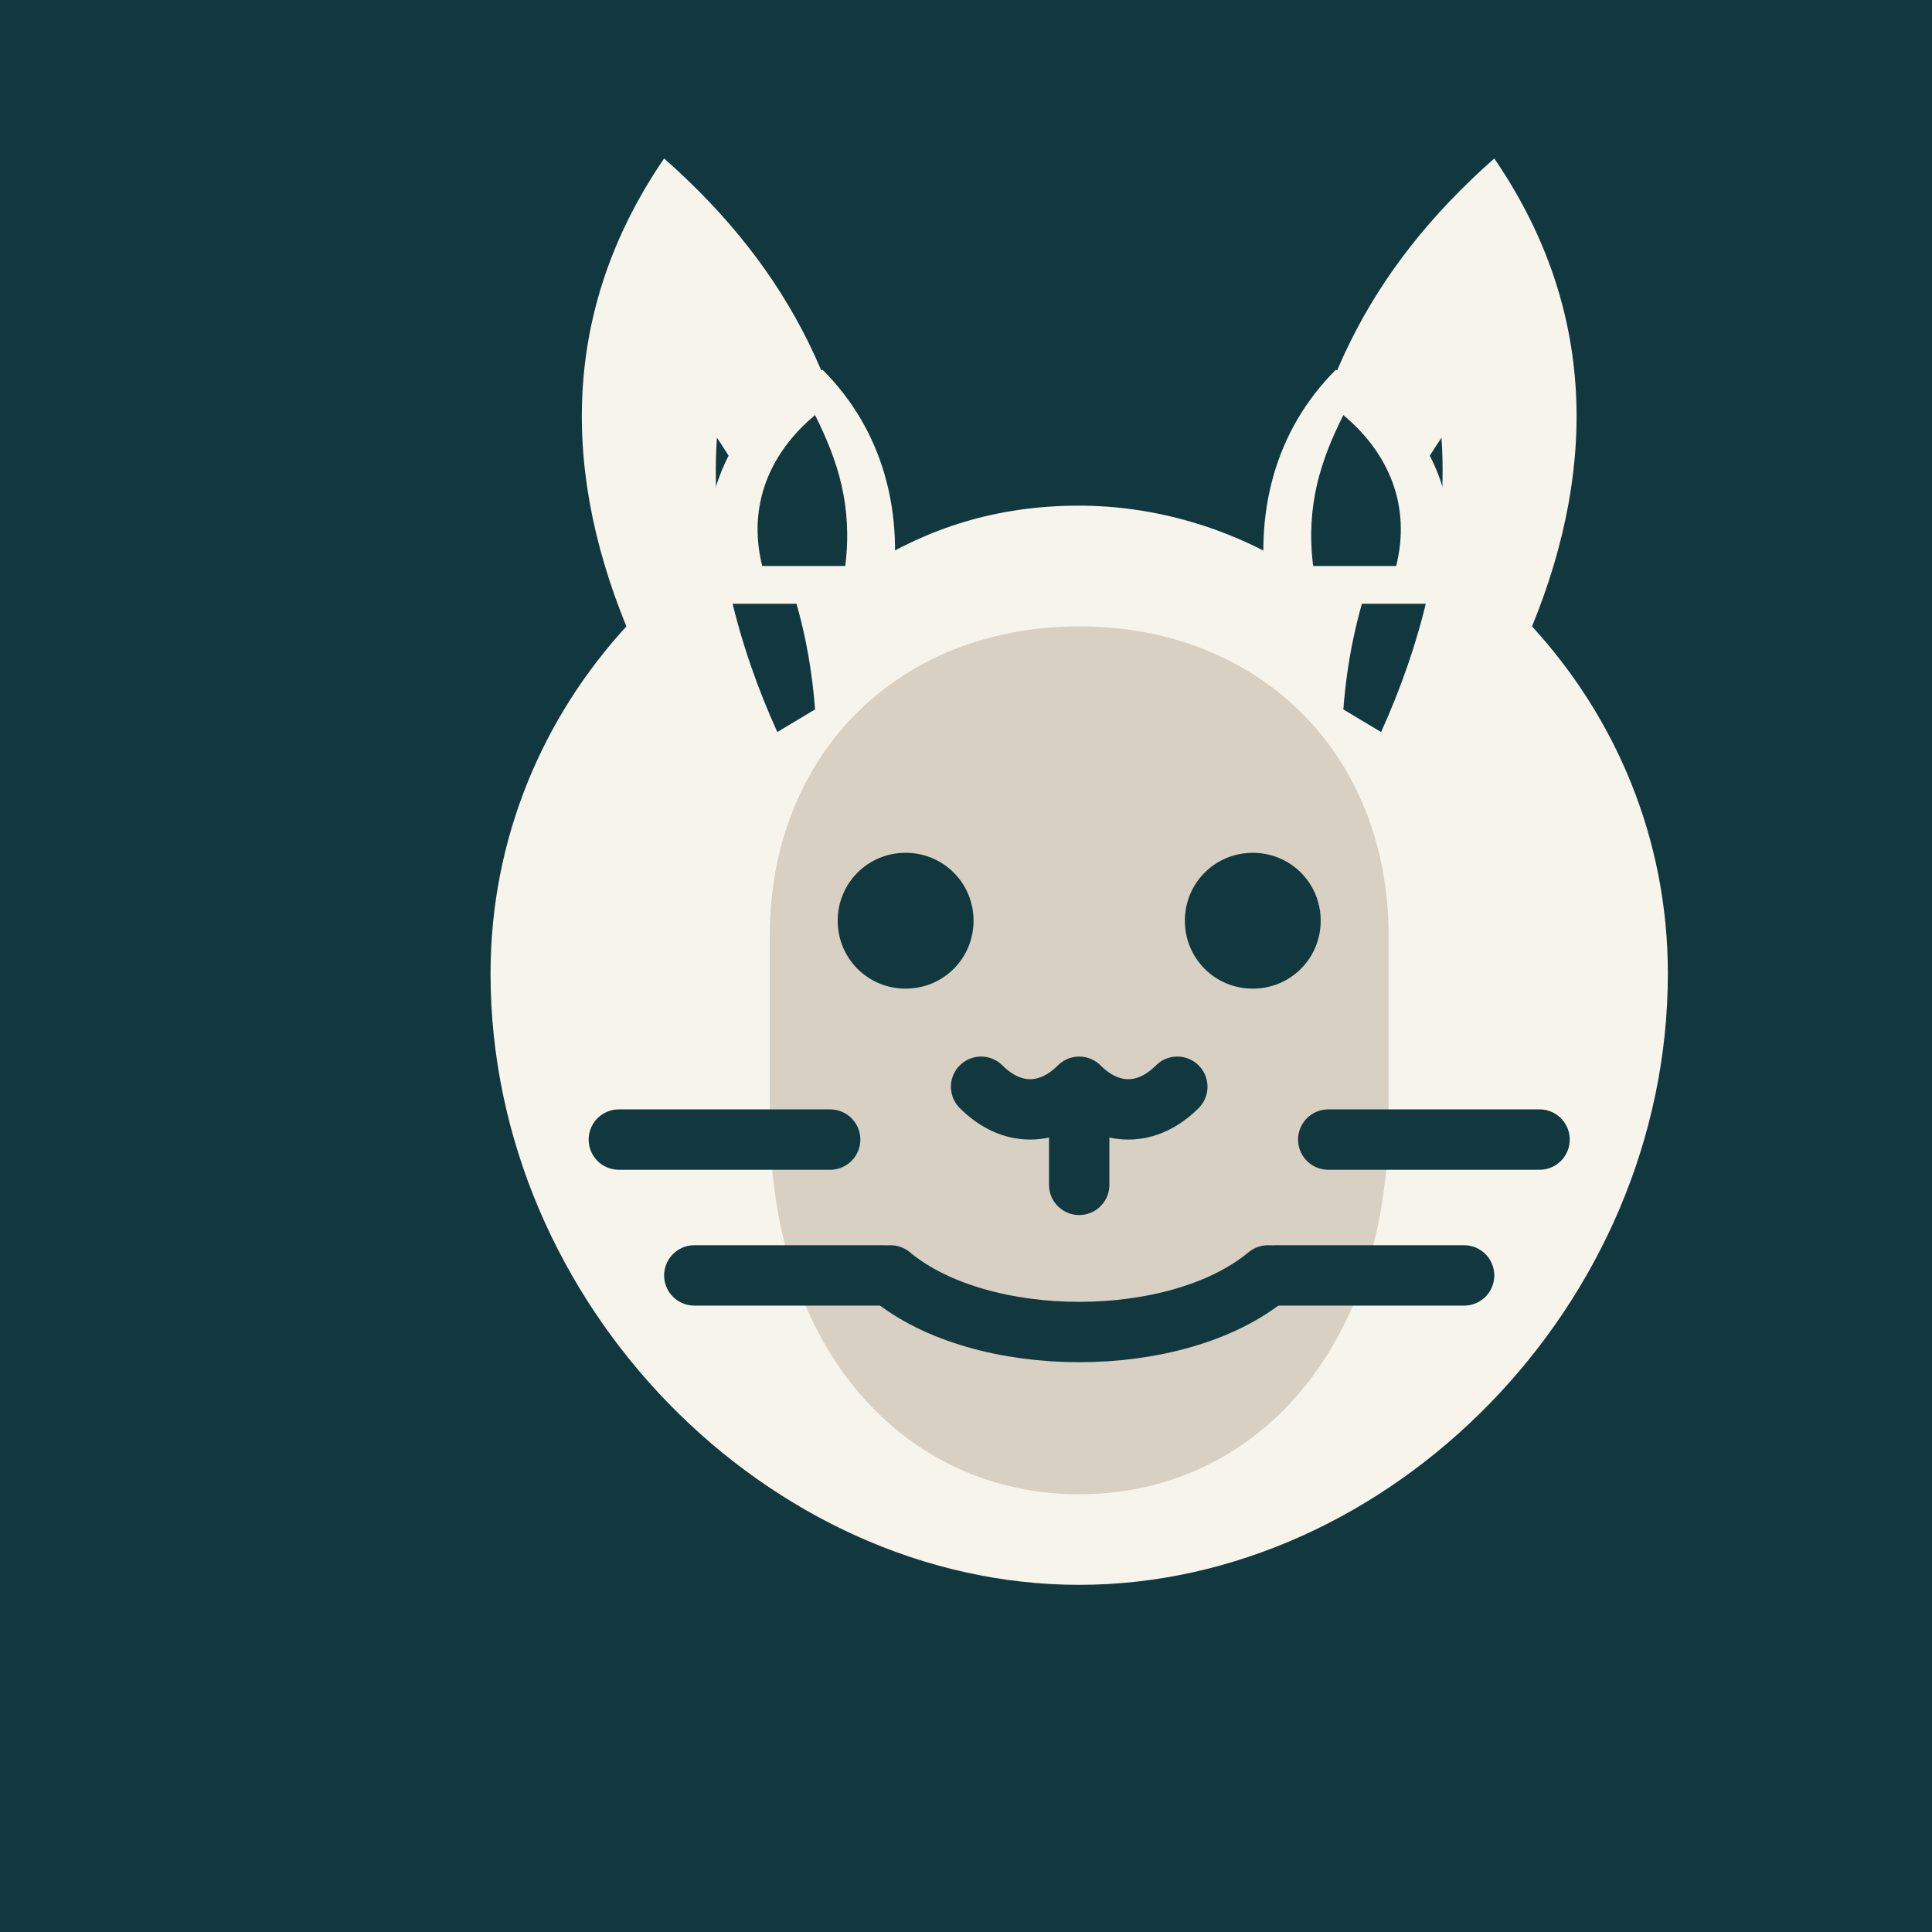
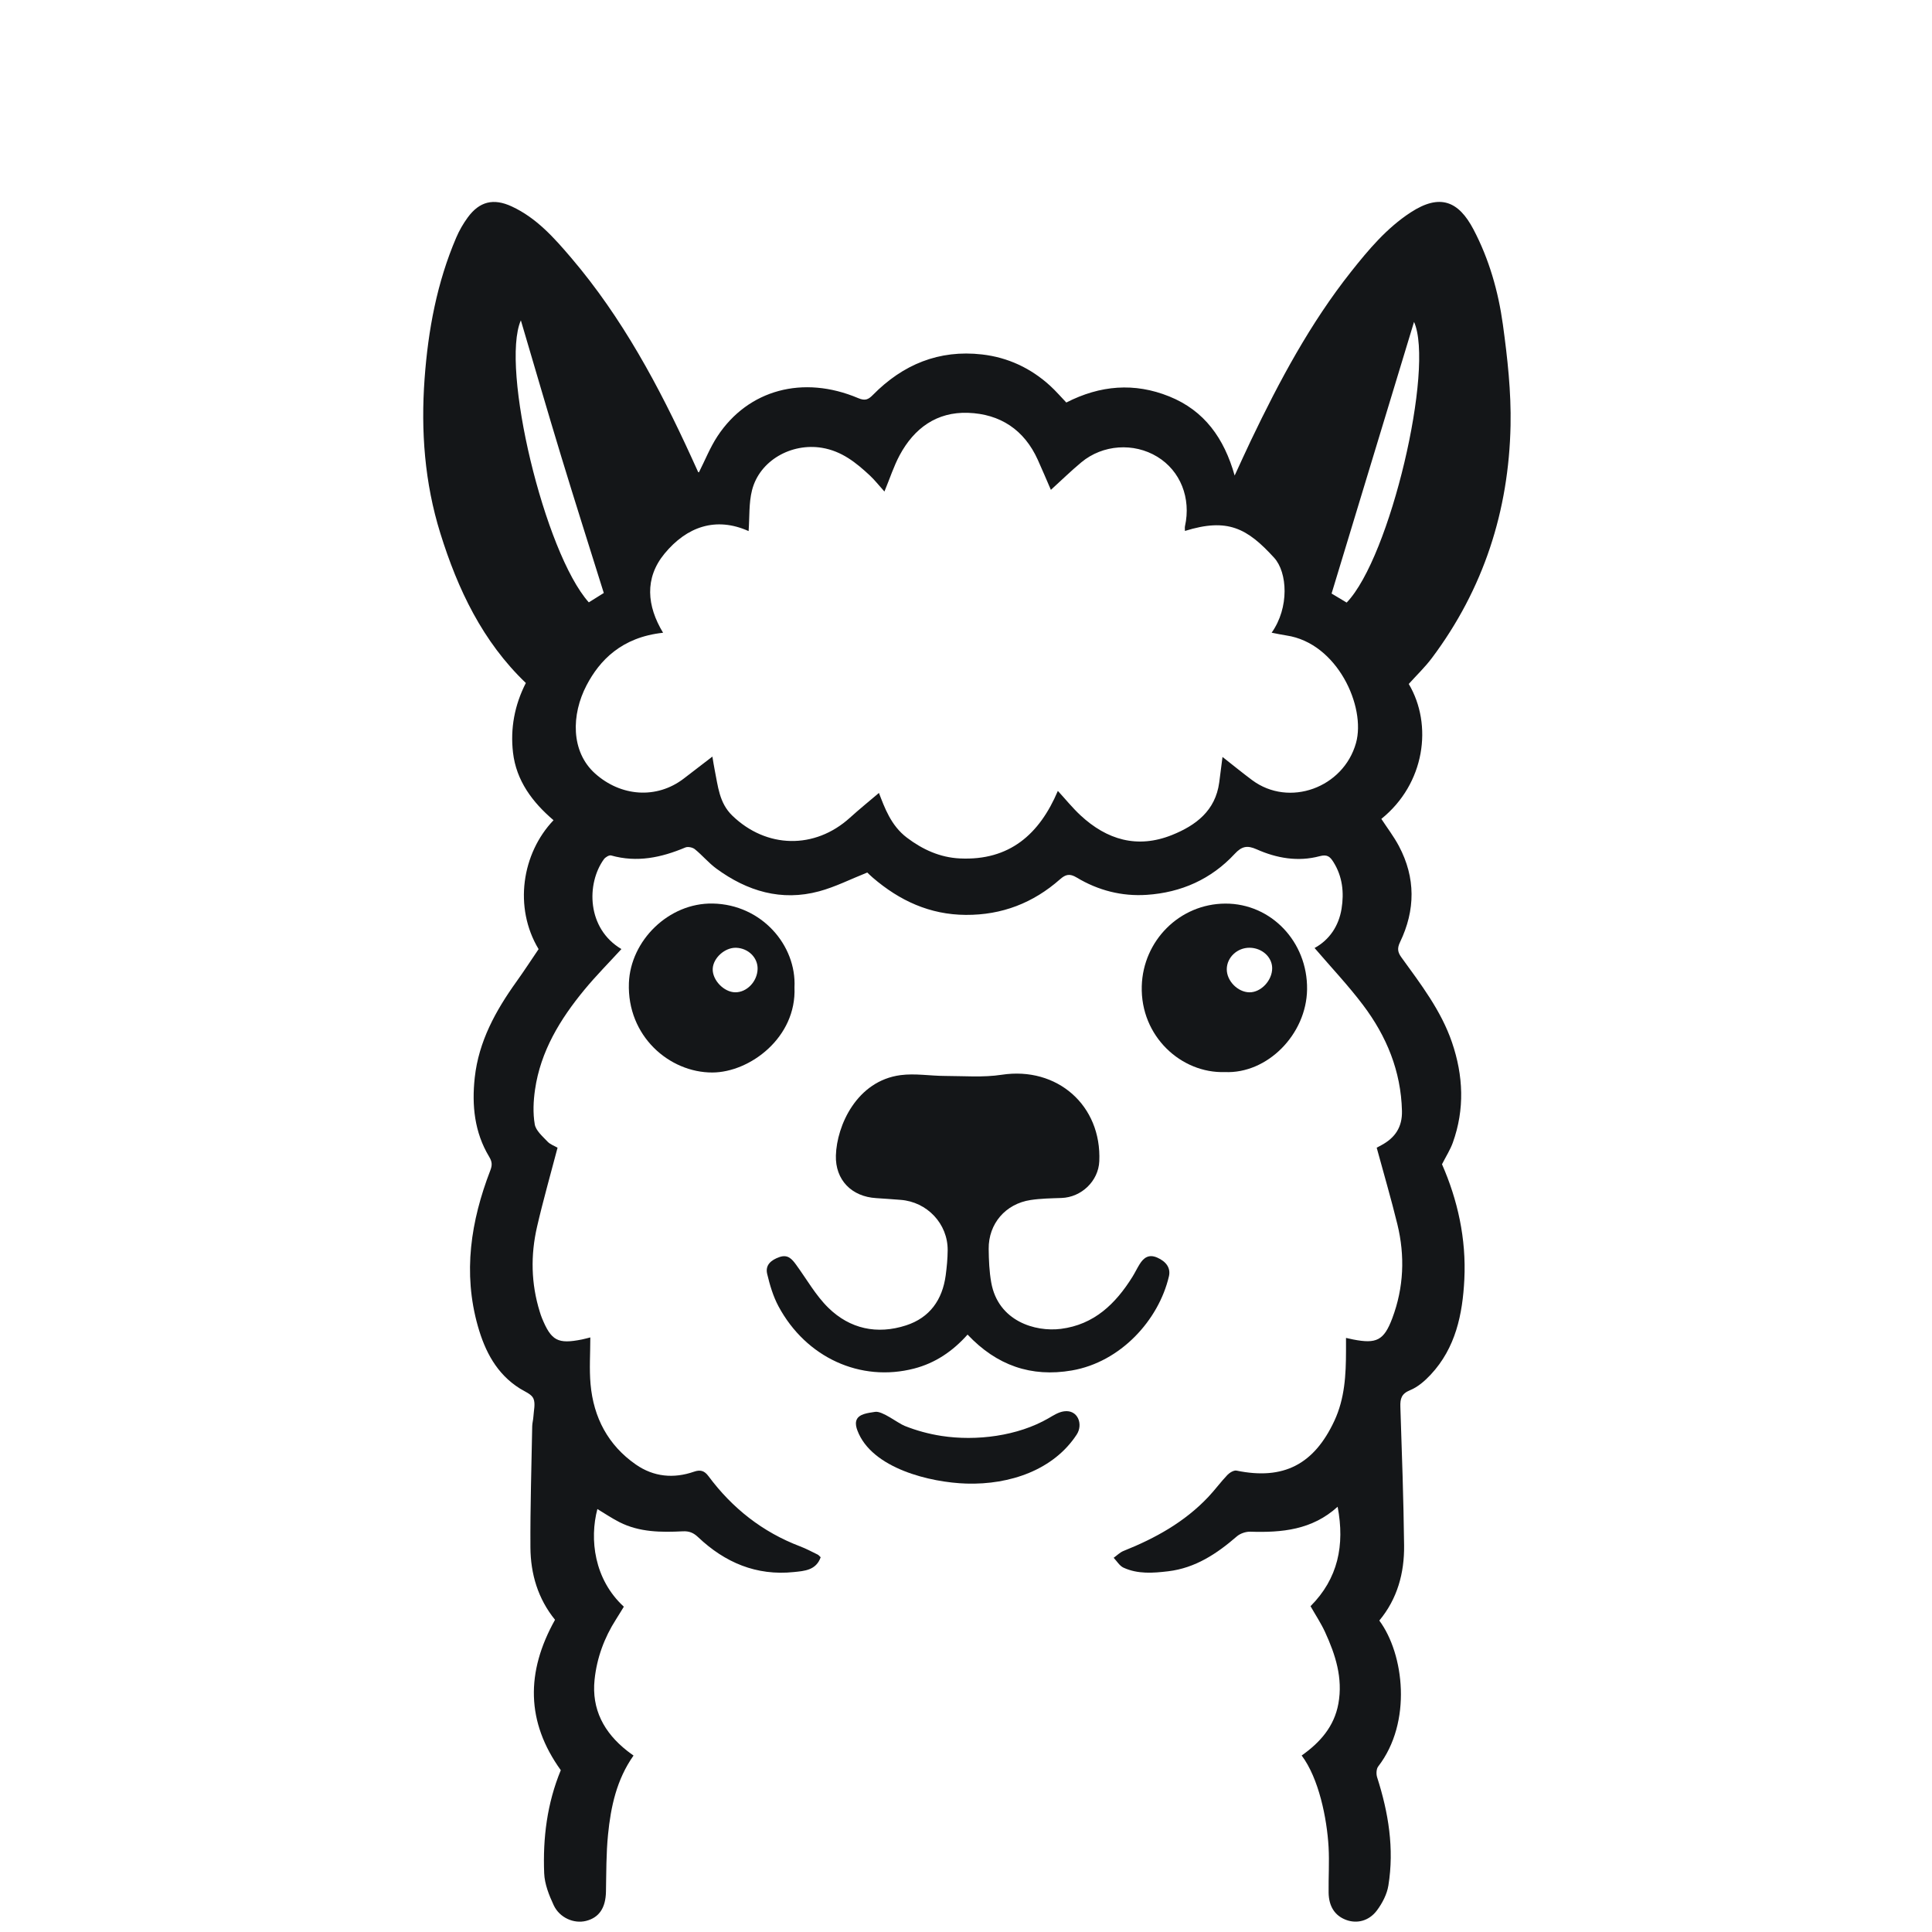
- <svg xmlns="http://www.w3.org/2000/svg" viewBox="0 0 256 256" role="img" aria-labelledby="title">
-   <rect width="256" height="256" fill="#12383f" />
-   <path fill="#f7f4ec" d="M83 83c-9-22-8-43 5-62 17 15 25 32 27 54 8-5 17-8 28-8 10 0 20 3 28 8 2-22 10-39 27-54 13 19 14 40 5 62 11 12 18 28 18 46 0 44-37 81-78 81s-78-37-78-81c0-18 7-34 18-46z" />
-   <path fill="#d8d0c3" d="M102 124c0-24 17-41 41-41s41 17 41 41v24c0 31-18 50-41 50s-41-19-41-50z" />
-   <path fill="#12383f" d="M103 97c-5-11-9-25-8-39 8 12 12 23 13 36zM183 97c5-11 9-25 8-39-8 12-12 23-13 36z" />
-   <path fill="#12383f" d="M111 122c0-5 4-9 9-9s9 4 9 9-4 9-9 9-9-4-9-9zM157 122c0-5 4-9 9-9s9 4 9 9-4 9-9 9-9-4-9-9z" />
-   <path fill="none" stroke="#12383f" stroke-linecap="round" stroke-linejoin="round" stroke-width="8" d="M130 144c4 4 9 4 13 0 4 4 9 4 13 0M143 144v13M118 169c12 10 38 10 50 0" />
-   <path fill="none" stroke="#12383f" stroke-linecap="round" stroke-width="8" d="M82 151h28M176 151h28M92 169h25M169 169h25" />
-   <path fill="#f7f4ec" d="M95 80c-4-13 2-26 14-31 8 8 11 19 9 31zM168 80c-2-12 1-23 9-31 12 5 18 18 14 31z" />
-   <path fill="#12383f" d="M101 75c-2-8 1-15 7-20 3 6 5 12 4 20zM174 75c-1-8 1-14 4-20 6 5 9 12 7 20z" />
+ <svg xmlns="http://www.w3.org/2000/svg" width="256" height="256" viewBox="0 0 256 256" fill="none">
+   <rect width="256" height="256" fill="white" />
+   <path d="M80.005 78.574C78.096 72.463 76.19 66.485 74.365 60.483C72.529 54.447 70.774 48.385 69.017 42.447C66.293 48.679 72.141 73.24 78.02 79.815C78.663 79.413 79.309 79.009 80.005 78.574ZM187.366 42.652C183.782 54.462 180.118 66.534 176.442 78.647C177.082 79.031 177.768 79.443 178.439 79.845C184.225 73.846 190.081 48.706 187.366 42.652ZM157.009 70.353C157.009 70.062 156.979 69.891 157.014 69.734C157.848 65.998 156.411 62.385 153.34 60.518C150.231 58.628 146.124 58.898 143.29 61.253C141.916 62.395 140.635 63.648 139.248 64.909C138.659 63.554 138.102 62.229 137.51 60.92C135.717 56.952 132.533 54.852 128.276 54.702C124.125 54.555 121.133 56.737 119.209 60.318C118.436 61.757 117.931 63.34 117.191 65.131C116.459 64.319 115.903 63.603 115.247 62.993C113.426 61.298 111.542 59.779 108.926 59.34C104.873 58.66 100.654 61.01 99.648 64.953C99.212 66.665 99.332 68.517 99.195 70.372C94.851 68.424 90.997 69.79 88.055 73.358C85.374 76.612 85.715 80.297 87.862 83.844C82.349 84.432 79.439 87.525 77.725 90.8C75.692 94.682 75.616 99.585 78.843 102.486C82.247 105.545 87 105.929 90.607 103.162C91.82 102.231 93.032 101.299 94.396 100.251C94.516 100.956 94.591 101.487 94.699 102.012C95.139 104.16 95.287 106.385 97.032 108.073C101.547 112.441 107.955 112.576 112.612 108.359C113.897 107.196 115.248 106.104 116.463 105.069C117.204 106.982 118.039 109.38 120.162 110.989C122.247 112.569 124.559 113.623 127.192 113.748C133.761 114.061 137.737 110.54 140.171 104.798C141.188 105.904 142.104 107.039 143.16 108.024C146.668 111.289 150.708 112.481 155.292 110.643C158.465 109.37 161.044 107.423 161.552 103.693C161.698 102.616 161.83 101.536 161.989 100.299C163.378 101.388 164.624 102.41 165.916 103.371C170.819 107.017 178.01 104.385 179.675 98.457C181.023 93.656 177.208 85.214 170.468 84.205C169.822 84.108 169.182 83.965 168.499 83.836C170.866 80.497 170.595 75.841 168.831 73.906C165.258 69.986 162.662 68.591 157.009 70.353ZM73.544 214.63C71.287 211.852 70.305 208.559 70.284 205.036C70.253 199.686 70.424 194.334 70.521 188.983C70.529 188.558 70.655 188.136 70.678 187.711C70.722 186.9 70.975 185.978 70.678 185.307C70.419 184.722 69.538 184.392 68.903 183.995C65.807 182.059 64.259 179.048 63.315 175.708C61.319 168.651 62.385 161.792 64.968 155.088C65.241 154.379 65.214 153.937 64.815 153.273C62.864 150.032 62.504 146.456 62.907 142.781C63.434 137.981 65.682 133.911 68.439 130.064C69.456 128.645 70.406 127.179 71.367 125.765C68.041 120.239 69.154 113.07 73.346 108.683C70.551 106.302 68.407 103.452 67.975 99.714C67.607 96.528 68.179 93.43 69.677 90.499C63.939 85.01 60.658 78.091 58.345 70.658C56.269 63.984 55.752 57.131 56.261 50.169C56.733 43.721 57.898 37.443 60.456 31.474C60.855 30.542 61.375 29.638 61.974 28.819C63.529 26.69 65.388 26.237 67.795 27.348C71.08 28.864 73.432 31.517 75.697 34.176C82.441 42.095 87.306 51.168 91.606 60.569C91.906 61.225 92.201 61.883 92.503 62.538C92.516 62.565 92.573 62.571 92.611 62.587C93.423 60.987 94.089 59.292 95.069 57.802C99.128 51.632 106.421 49.661 113.726 52.758C114.651 53.15 115.072 52.93 115.665 52.329C119.638 48.293 124.422 46.315 130.116 46.965C133.548 47.357 136.583 48.776 139.146 51.114C139.903 51.804 140.574 52.588 141.291 53.336C145.782 51.04 150.317 50.669 154.93 52.528C159.593 54.408 162.205 58.072 163.598 63.011C164.375 61.333 165.047 59.837 165.755 58.358C169.514 50.508 173.599 42.846 179.033 35.991C181.347 33.072 183.742 30.22 186.917 28.148C190.8 25.615 193.269 26.64 195.244 30.4C197.316 34.342 198.537 38.628 199.14 43.005C199.749 47.43 200.248 51.927 200.156 56.38C199.926 67.684 196.579 78.052 189.744 87.177C188.828 88.401 187.707 89.471 186.667 90.629C189.882 96.049 188.814 103.857 183.035 108.507C183.816 109.702 184.694 110.846 185.36 112.102C187.593 116.306 187.555 120.599 185.508 124.846C185.108 125.677 185.208 126.185 185.694 126.857C188.265 130.412 190.958 133.906 192.398 138.125C193.9 142.528 194.097 146.971 192.508 151.4C192.171 152.342 191.613 153.205 191.073 154.27C193.139 158.977 194.302 164.137 194.032 169.536C193.8 174.152 192.882 178.604 189.578 182.145C188.807 182.972 187.875 183.785 186.853 184.203C185.691 184.677 185.52 185.337 185.556 186.42C185.761 192.537 185.978 198.654 186.05 204.772C186.093 208.426 185.164 211.847 182.766 214.733C186.051 219.165 187.139 228.213 182.618 234.067C182.365 234.395 182.339 235.073 182.477 235.501C183.98 240.184 184.76 244.95 183.967 249.843C183.78 251 183.164 252.184 182.453 253.137C181.386 254.565 179.778 254.927 178.354 254.392C176.885 253.841 176.073 252.618 176.048 250.776C176.021 248.764 176.156 246.746 176.043 244.74C175.827 240.934 174.749 235.634 172.478 232.613C174.906 230.894 176.792 228.786 177.344 225.735C177.958 222.343 176.953 219.25 175.572 216.244C175.042 215.091 174.331 214.022 173.652 212.828C177.294 209.178 178.211 204.754 177.244 199.651C173.862 202.729 169.847 203.092 165.672 202.958C165.075 202.939 164.332 203.194 163.883 203.583C161.229 205.884 158.381 207.773 154.794 208.202C152.794 208.441 150.764 208.595 148.871 207.724C148.346 207.482 147.996 206.863 147.566 206.416C148 206.109 148.394 205.699 148.874 205.508C153.078 203.83 156.974 201.676 160.112 198.346C160.991 197.413 161.751 196.368 162.635 195.441C162.932 195.131 163.493 194.791 163.85 194.864C170.045 196.141 174.111 194.07 176.818 188.251C178.191 185.297 178.349 182.165 178.353 178.997C178.354 178.444 178.353 177.891 178.353 177.28C178.731 177.363 179.013 177.432 179.298 177.488C182.387 178.091 183.378 177.625 184.487 174.672C186.01 170.613 186.183 166.423 185.159 162.225C184.336 158.853 183.356 155.519 182.42 152.077C182.534 152.016 182.793 151.877 183.051 151.737C184.856 150.761 185.82 149.35 185.767 147.198C185.638 141.926 183.728 137.301 180.613 133.175C178.636 130.555 176.365 128.157 174.188 125.616C176.141 124.55 177.395 122.708 177.765 120.407C178.107 118.278 177.895 116.153 176.69 114.231C176.238 113.51 175.865 113.18 174.869 113.447C172 114.215 169.166 113.723 166.507 112.537C165.258 111.981 164.538 112.135 163.61 113.136C160.487 116.503 156.52 118.265 151.963 118.571C148.65 118.794 145.505 117.986 142.661 116.273C141.742 115.719 141.199 115.856 140.462 116.507C136.904 119.648 132.765 121.256 127.972 121.228C123.197 121.2 119.202 119.341 115.659 116.303C115.337 116.027 115.038 115.725 114.919 115.614C112.697 116.496 110.677 117.526 108.535 118.104C103.526 119.455 99.004 118.086 94.922 115.094C93.894 114.341 93.062 113.327 92.067 112.521C91.77 112.281 91.148 112.153 90.811 112.295C87.63 113.635 84.408 114.321 80.975 113.352C80.717 113.279 80.212 113.586 80.016 113.857C77.68 117.093 77.745 123.038 82.341 125.755C80.694 127.556 78.974 129.284 77.43 131.157C74.223 135.046 71.631 139.286 70.893 144.384C70.675 145.893 70.602 147.488 70.857 148.977C71 149.818 71.894 150.571 72.55 151.268C72.913 151.654 73.485 151.845 73.879 152.075C72.956 155.604 71.966 159.059 71.161 162.556C70.297 166.312 70.365 170.084 71.517 173.798C71.605 174.082 71.694 174.367 71.807 174.642C73.043 177.659 73.91 178.125 77.1 177.489C77.385 177.431 77.664 177.352 78.22 177.216C78.22 179.345 78.071 181.39 78.251 183.407C78.646 187.827 80.569 191.501 84.263 194.064C86.609 195.691 89.251 195.948 91.955 195.008C92.804 194.713 93.337 194.872 93.877 195.599C97.036 199.849 101.041 203.012 106.024 204.904C106.818 205.205 107.573 205.611 108.338 205.985C108.482 206.055 108.588 206.201 108.744 206.343C108.135 208.078 106.586 208.16 105.194 208.305C100.231 208.823 96.057 207.047 92.504 203.682C91.9 203.11 91.336 202.864 90.478 202.907C87.611 203.05 84.735 203.04 82.084 201.695C81.07 201.181 80.124 200.537 79.156 199.957C78.104 203.934 78.71 209.264 82.662 212.895C82.326 213.441 81.983 214.015 81.623 214.578C80.061 217.018 79.085 219.696 78.785 222.553C78.37 226.497 80.043 229.592 83.109 232.001C83.373 232.209 83.65 232.402 83.947 232.621C81.703 235.792 80.933 239.408 80.566 243.105C80.318 245.606 80.342 248.137 80.293 250.655C80.251 252.793 79.398 254.093 77.651 254.531C76.062 254.929 74.155 254.133 73.368 252.45C72.749 251.124 72.164 249.651 72.107 248.221C71.921 243.554 72.489 238.961 74.308 234.559C69.707 228.165 69.668 221.553 73.544 214.63Z" fill="#141618" />
+   <path d="M128.207 176.841C126.236 179.05 123.934 180.611 121.131 181.339C114.04 183.181 106.81 179.904 103.156 173.095C102.446 171.772 102.003 170.272 101.655 168.803C101.373 167.618 102.176 166.956 103.274 166.57C104.397 166.175 104.94 166.831 105.492 167.587C106.891 169.505 108.08 171.639 109.752 173.281C112.614 176.09 116.218 176.864 120.059 175.619C123.201 174.6 124.876 172.226 125.31 168.989C125.457 167.891 125.562 166.778 125.571 165.67C125.602 162.156 122.845 159.24 119.311 158.986C118.242 158.909 117.173 158.82 116.103 158.757C112.835 158.564 110.667 156.339 110.76 153.106C110.875 149.149 113.519 143.219 119.336 142.459C121.255 142.207 123.248 142.563 125.207 142.567C127.719 142.572 130.273 142.787 132.733 142.411C140.055 141.294 145.987 146.448 145.662 153.871C145.547 156.494 143.301 158.651 140.642 158.739C139.278 158.785 137.902 158.805 136.557 159.009C133.229 159.514 130.97 162.16 131.006 165.489C131.022 166.977 131.083 168.485 131.345 169.944C132.261 175.07 137.177 176.513 140.577 176.081C144.987 175.52 147.823 172.757 150.052 169.188C150.388 168.648 150.662 168.069 150.997 167.528C151.545 166.64 152.229 166.149 153.346 166.641C154.514 167.156 155.149 168.005 154.888 169.123C153.53 174.93 148.48 180.485 142.017 181.594C136.645 182.517 132.075 180.938 128.207 176.841Z" fill="#141618" />
+   <path d="M100.386 128.401C100.427 126.902 99.16 125.643 97.549 125.584C96.055 125.529 94.493 126.935 94.439 128.38C94.384 129.871 95.924 131.471 97.426 131.485C98.96 131.499 100.339 130.062 100.386 128.401ZM105.272 130.834C105.562 137.483 99.348 142.099 94.391 142.112C88.689 142.127 83.071 137.28 83.333 130.253C83.543 124.635 88.604 119.613 94.441 119.723C100.946 119.847 105.558 125.295 105.272 130.834Z" fill="#141618" />
+   <path d="M165.57 125.581C163.94 125.571 162.573 126.855 162.554 128.413C162.536 129.966 164.002 131.469 165.555 131.487C167.092 131.505 168.59 129.906 168.57 128.269C168.551 126.796 167.208 125.592 165.57 125.581ZM162.29 142.054C156.545 142.247 151.1 137.335 151.29 130.658C151.46 124.654 156.297 119.754 162.37 119.731C168.405 119.709 173.274 124.776 173.194 131.092C173.12 137.053 167.922 142.315 162.29 142.054Z" fill="#141618" />
+   <path d="M128.06 196.583C123.323 196.44 115.491 194.594 113.606 189.533C113.461 189.142 113.354 188.717 113.447 188.31C113.674 187.305 115.14 187.222 115.947 187.08C116.899 186.914 118.945 188.566 119.864 188.934C121.433 189.562 123.074 190.007 124.745 190.266C129.36 190.98 134.864 190.287 138.938 187.923C139.596 187.542 140.254 187.104 141.007 187.005C142.839 186.764 143.544 188.743 142.672 190.081C139.618 194.764 133.827 196.756 128.06 196.583Z" fill="#141618" />
</svg>
